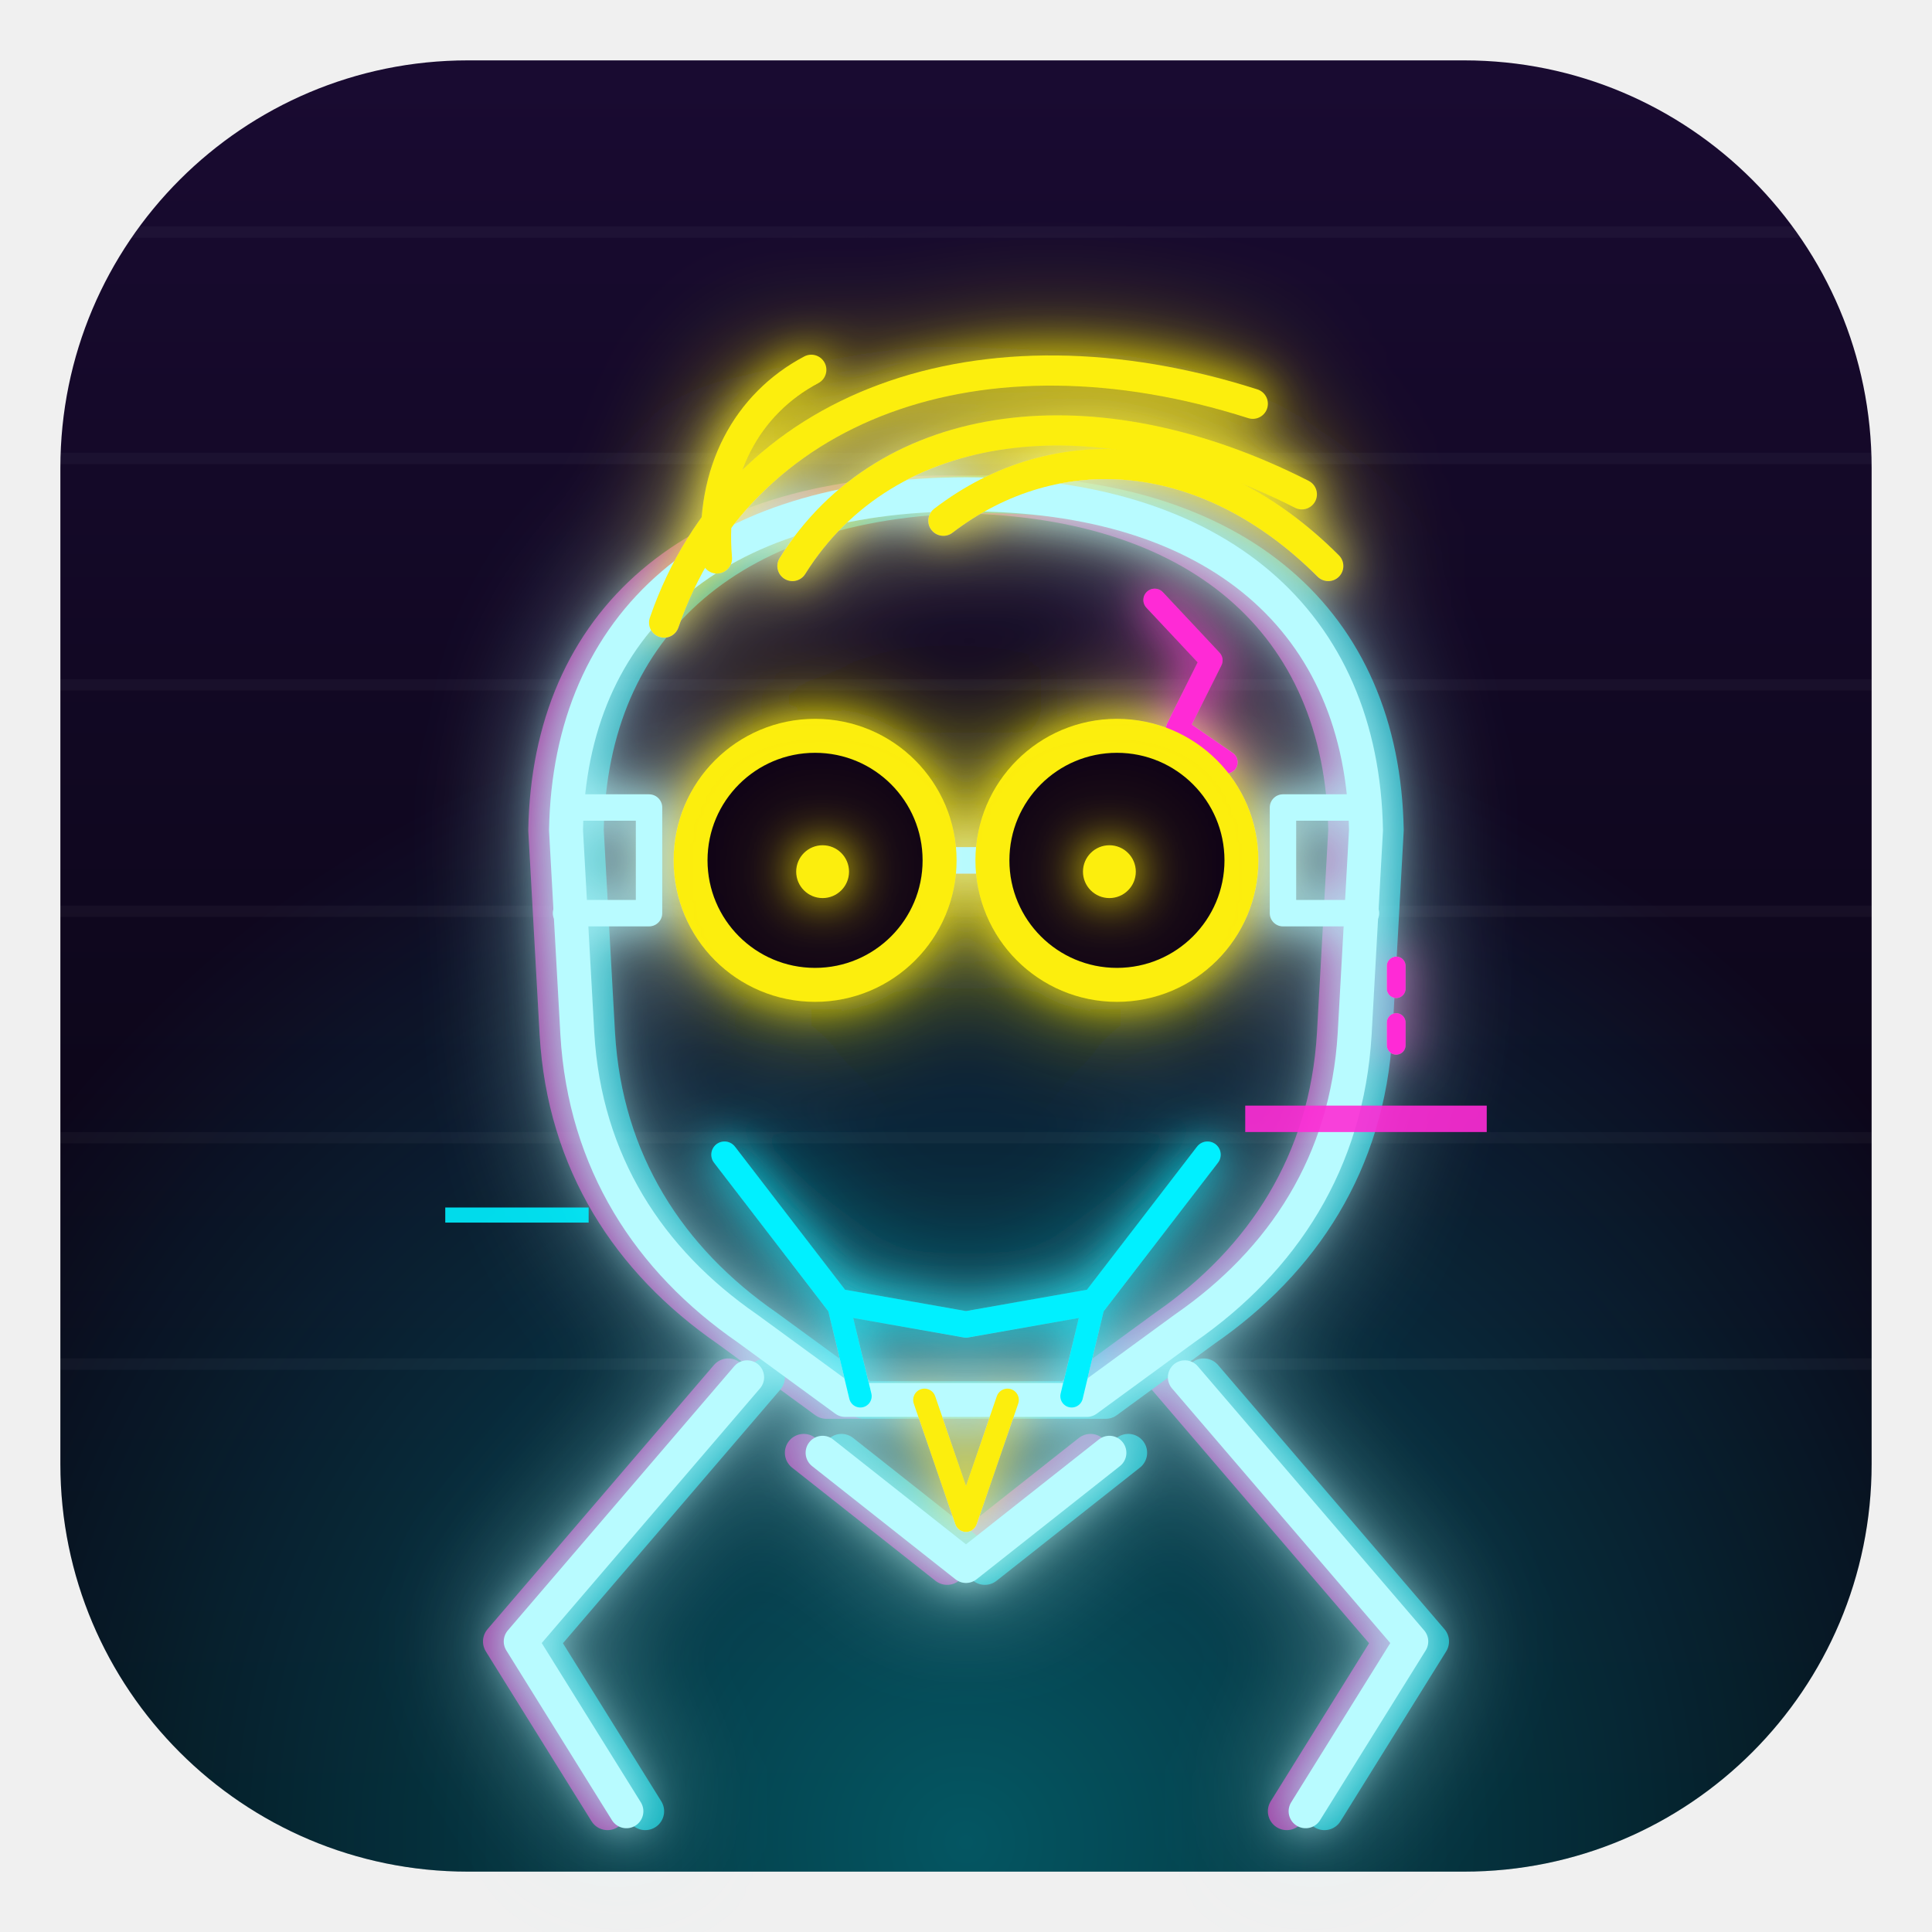
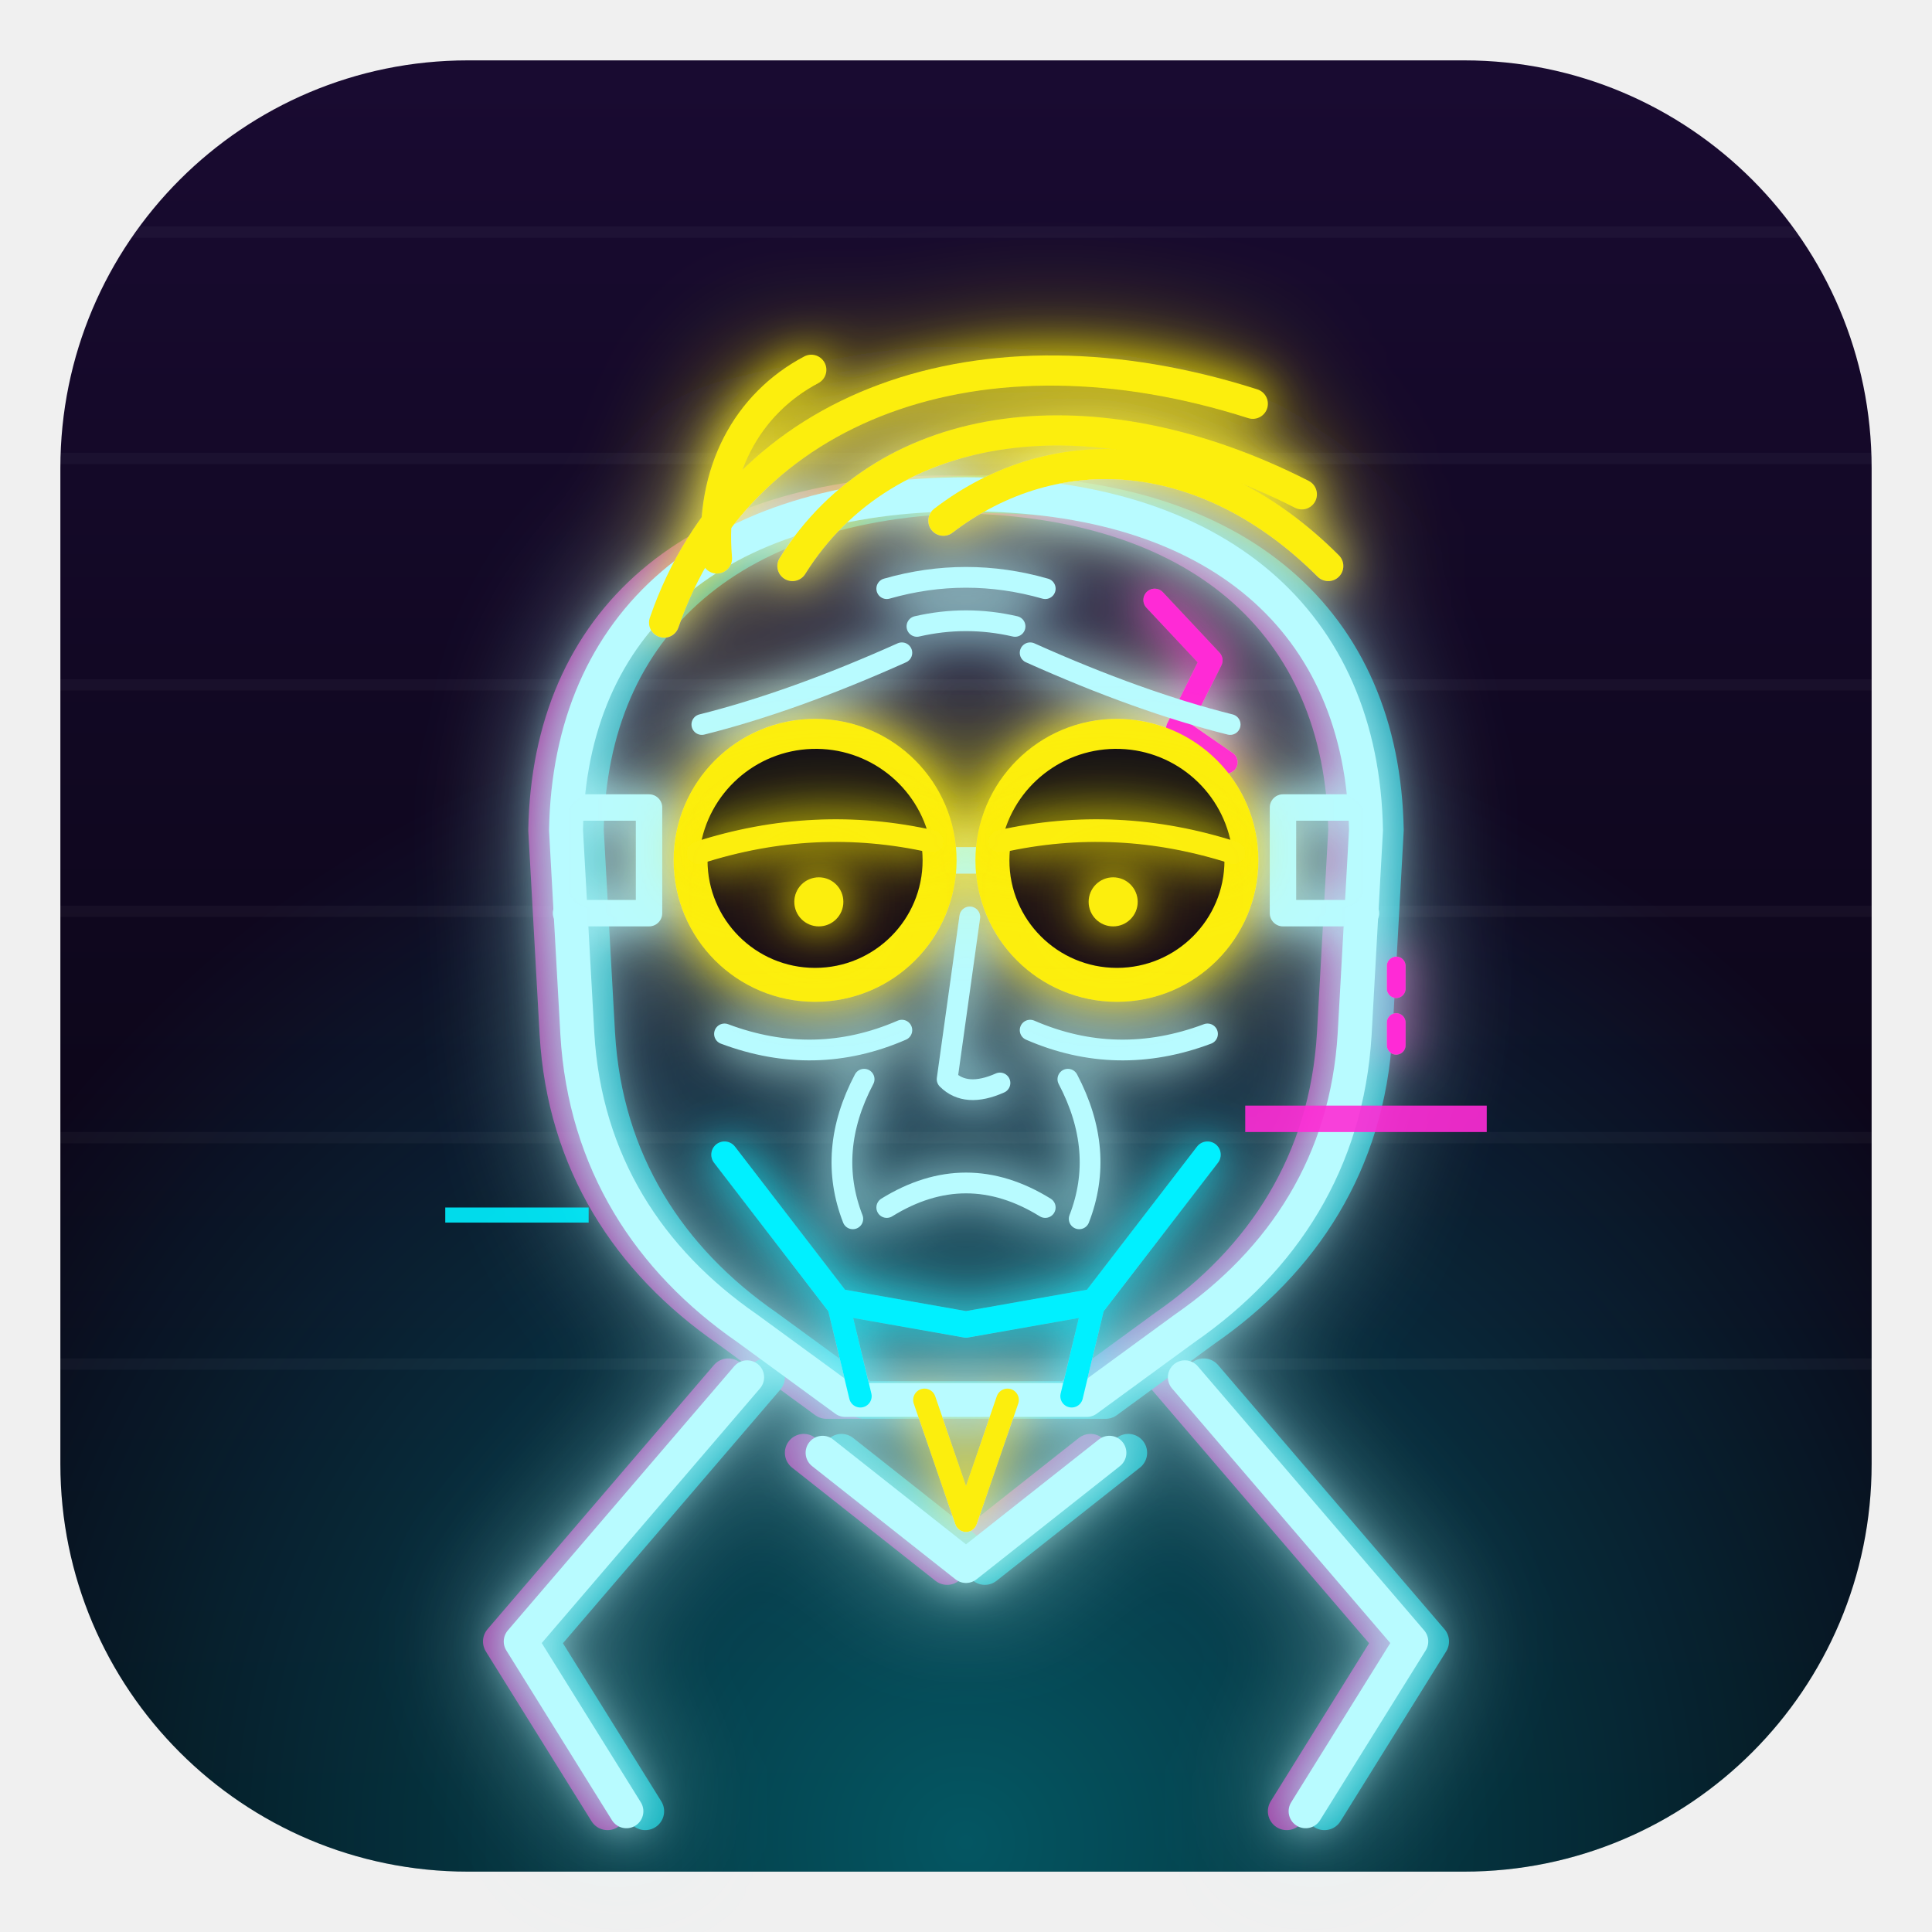
<svg xmlns="http://www.w3.org/2000/svg" width="1024" height="1024" viewBox="0 0 1024 1024">
  <defs>
    <linearGradient id="bg" x1="0" y1="0" x2="0" y2="1">
      <stop offset="0" stop-color="#1A0B33" />
      <stop offset="0.6" stop-color="#0C0619" />
      <stop offset="1" stop-color="#05030C" />
    </linearGradient>
    <radialGradient id="haze" cx="0.5" cy="0.95" r="0.6">
      <stop offset="0" stop-color="#00F0FF" stop-opacity="0.35" />
      <stop offset="1" stop-color="#00F0FF" stop-opacity="0" />
    </radialGradient>
    <clipPath id="tile">
      <rect x="32" y="32" width="960" height="960" rx="216" />
    </clipPath>
    <filter id="glow" filterUnits="userSpaceOnUse" x="0" y="0" width="1024" height="1024">
      <feGaussianBlur stdDeviation="12" result="b1" />
      <feGaussianBlur in="SourceGraphic" stdDeviation="30" result="b2" />
      <feMerge>
        <feMergeNode in="b2" />
        <feMergeNode in="b1" />
        <feMergeNode in="SourceGraphic" />
      </feMerge>
    </filter>
    <path id="head" d="M512 262 C646 262 722 330 724 440 L718 548 C714 616 680 668 628 704 L576 742 L448 742 L396 704 C344 668 310 616 306 548 L300 440 C302 330 378 262 512 262 Z" />
    <path id="collar" d="M396 730 L276 870 M628 730 L748 870 M276 870 L332 960 M748 870 L692 960 M436 770 L512 830 L588 770" />
  </defs>
  <g clip-path="url(#tile)">
    <rect x="0" y="0" width="1024" height="1024" fill="url(#bg)" />
    <rect x="0" y="0" width="1024" height="1024" fill="url(#haze)" />
    <g fill="#FFFFFF" fill-opacity="0.035">
      <rect x="0" y="120" width="1024" height="6" />
      <rect x="0" y="240" width="1024" height="6" />
      <rect x="0" y="360" width="1024" height="6" />
      <rect x="0" y="480" width="1024" height="6" />
      <rect x="0" y="600" width="1024" height="6" />
      <rect x="0" y="720" width="1024" height="6" />
    </g>
  </g>
  <g fill="none" stroke-width="20" stroke-linejoin="round" stroke-linecap="round" opacity="0.6">
    <g stroke="#FF2BD6" transform="translate(-10 0)">
      <use href="#head" />
      <use href="#collar" />
    </g>
    <g stroke="#00F0FF" transform="translate(10 0)">
      <use href="#head" />
      <use href="#collar" />
    </g>
  </g>
  <g fill="none" stroke-linejoin="round" stroke-linecap="round" filter="url(#glow)">
    <g stroke="#B8FBFF" stroke-width="18">
      <use href="#head" />
      <use href="#collar" />
    </g>
    <g stroke="#FCEE0A" stroke-width="16">
      <path d="M352 330 C392 214 520 168 664 214" />
      <path d="M420 300 C470 220 580 206 690 262" />
      <path d="M500 276 C560 230 640 236 704 300" />
      <path d="M380 296 C376 250 396 214 430 196" />
    </g>
    <polyline stroke="#FF2BD6" stroke-width="12" points="612,318 642,350 624,386 650,404" />
    <g stroke="#B8FBFF" stroke-width="14">
      <polyline points="300,428 344,428 344,484 300,484" />
      <polyline points="724,428 680,428 680,484 724,484" />
      <line x1="498" y1="456" x2="526" y2="456" />
    </g>
    <g stroke="#FCEE0A" stroke-width="18" fill="#0A0616">
      <circle cx="432" cy="456" r="66" />
      <circle cx="592" cy="456" r="66" />
    </g>
+     <g stroke="#B8FBFF" stroke-width="11">
+       <path d="M372 384 Q420 372 478 346" />
+       <path d="M546 346 Q604 372 652 384" />
+       <path d="M470 312 Q512 300 554 312" />
+       <path d="M486 332 Q512 326 538 332" />
+       <path d="M384 548 Q432 566 478 546" />
+       <path d="M546 546 Q592 566 640 548" />
+       <path d="M514 486 L502 572 Q512 582 530 574" />
+       <path d="M458 572 Q438 610 452 646" />
+       <path d="M566 572 Q586 610 572 646" />
+       <path d="M470 640 Q512 614 554 640" />
+     </g>
    <polyline stroke="#00F0FF" stroke-width="14" points="384,612 444,690 512,702 580,690 640,612" />
    <line stroke="#00F0FF" stroke-width="12" x1="444" y1="690" x2="456" y2="740" />
    <line stroke="#00F0FF" stroke-width="12" x1="580" y1="690" x2="568" y2="740" />
    <polyline stroke="#FCEE0A" stroke-width="12" points="490,742 512,806 534,742" />
    <g stroke="#FF2BD6" stroke-width="10">
      <line x1="740" y1="512" x2="740" y2="524" />
      <line x1="740" y1="542" x2="740" y2="554" />
    </g>
  </g>
+   <g fill="#0A0616">
+     <path d="M371 450 A62 62 0 0 1 493 446 Q432 436 371 450 Z" />
+     <path d="M531 446 A62 62 0 0 1 653 450 Q592 436 531 446 Z" />
+   </g>
+   <g fill="none" stroke="#FCEE0A" stroke-width="12" stroke-linecap="round" filter="url(#glow)">
+     <path d="M370 452 Q432 432 494 446" />
+     <path d="M530 446 Q592 432 654 452" />
+   </g>
  <g fill="#FCEE0A" filter="url(#glow)">
-     <circle cx="436" cy="462" r="14" />
-     <circle cx="588" cy="462" r="14" />
+     <circle cx="434" cy="478" r="13" />
+     <circle cx="590" cy="478" r="13" />
  </g>
  <rect x="660" y="586" width="128" height="14" fill="#FF2BD6" opacity="0.9" />
  <rect x="236" y="640" width="76" height="8" fill="#00F0FF" opacity="0.9" />
</svg>
